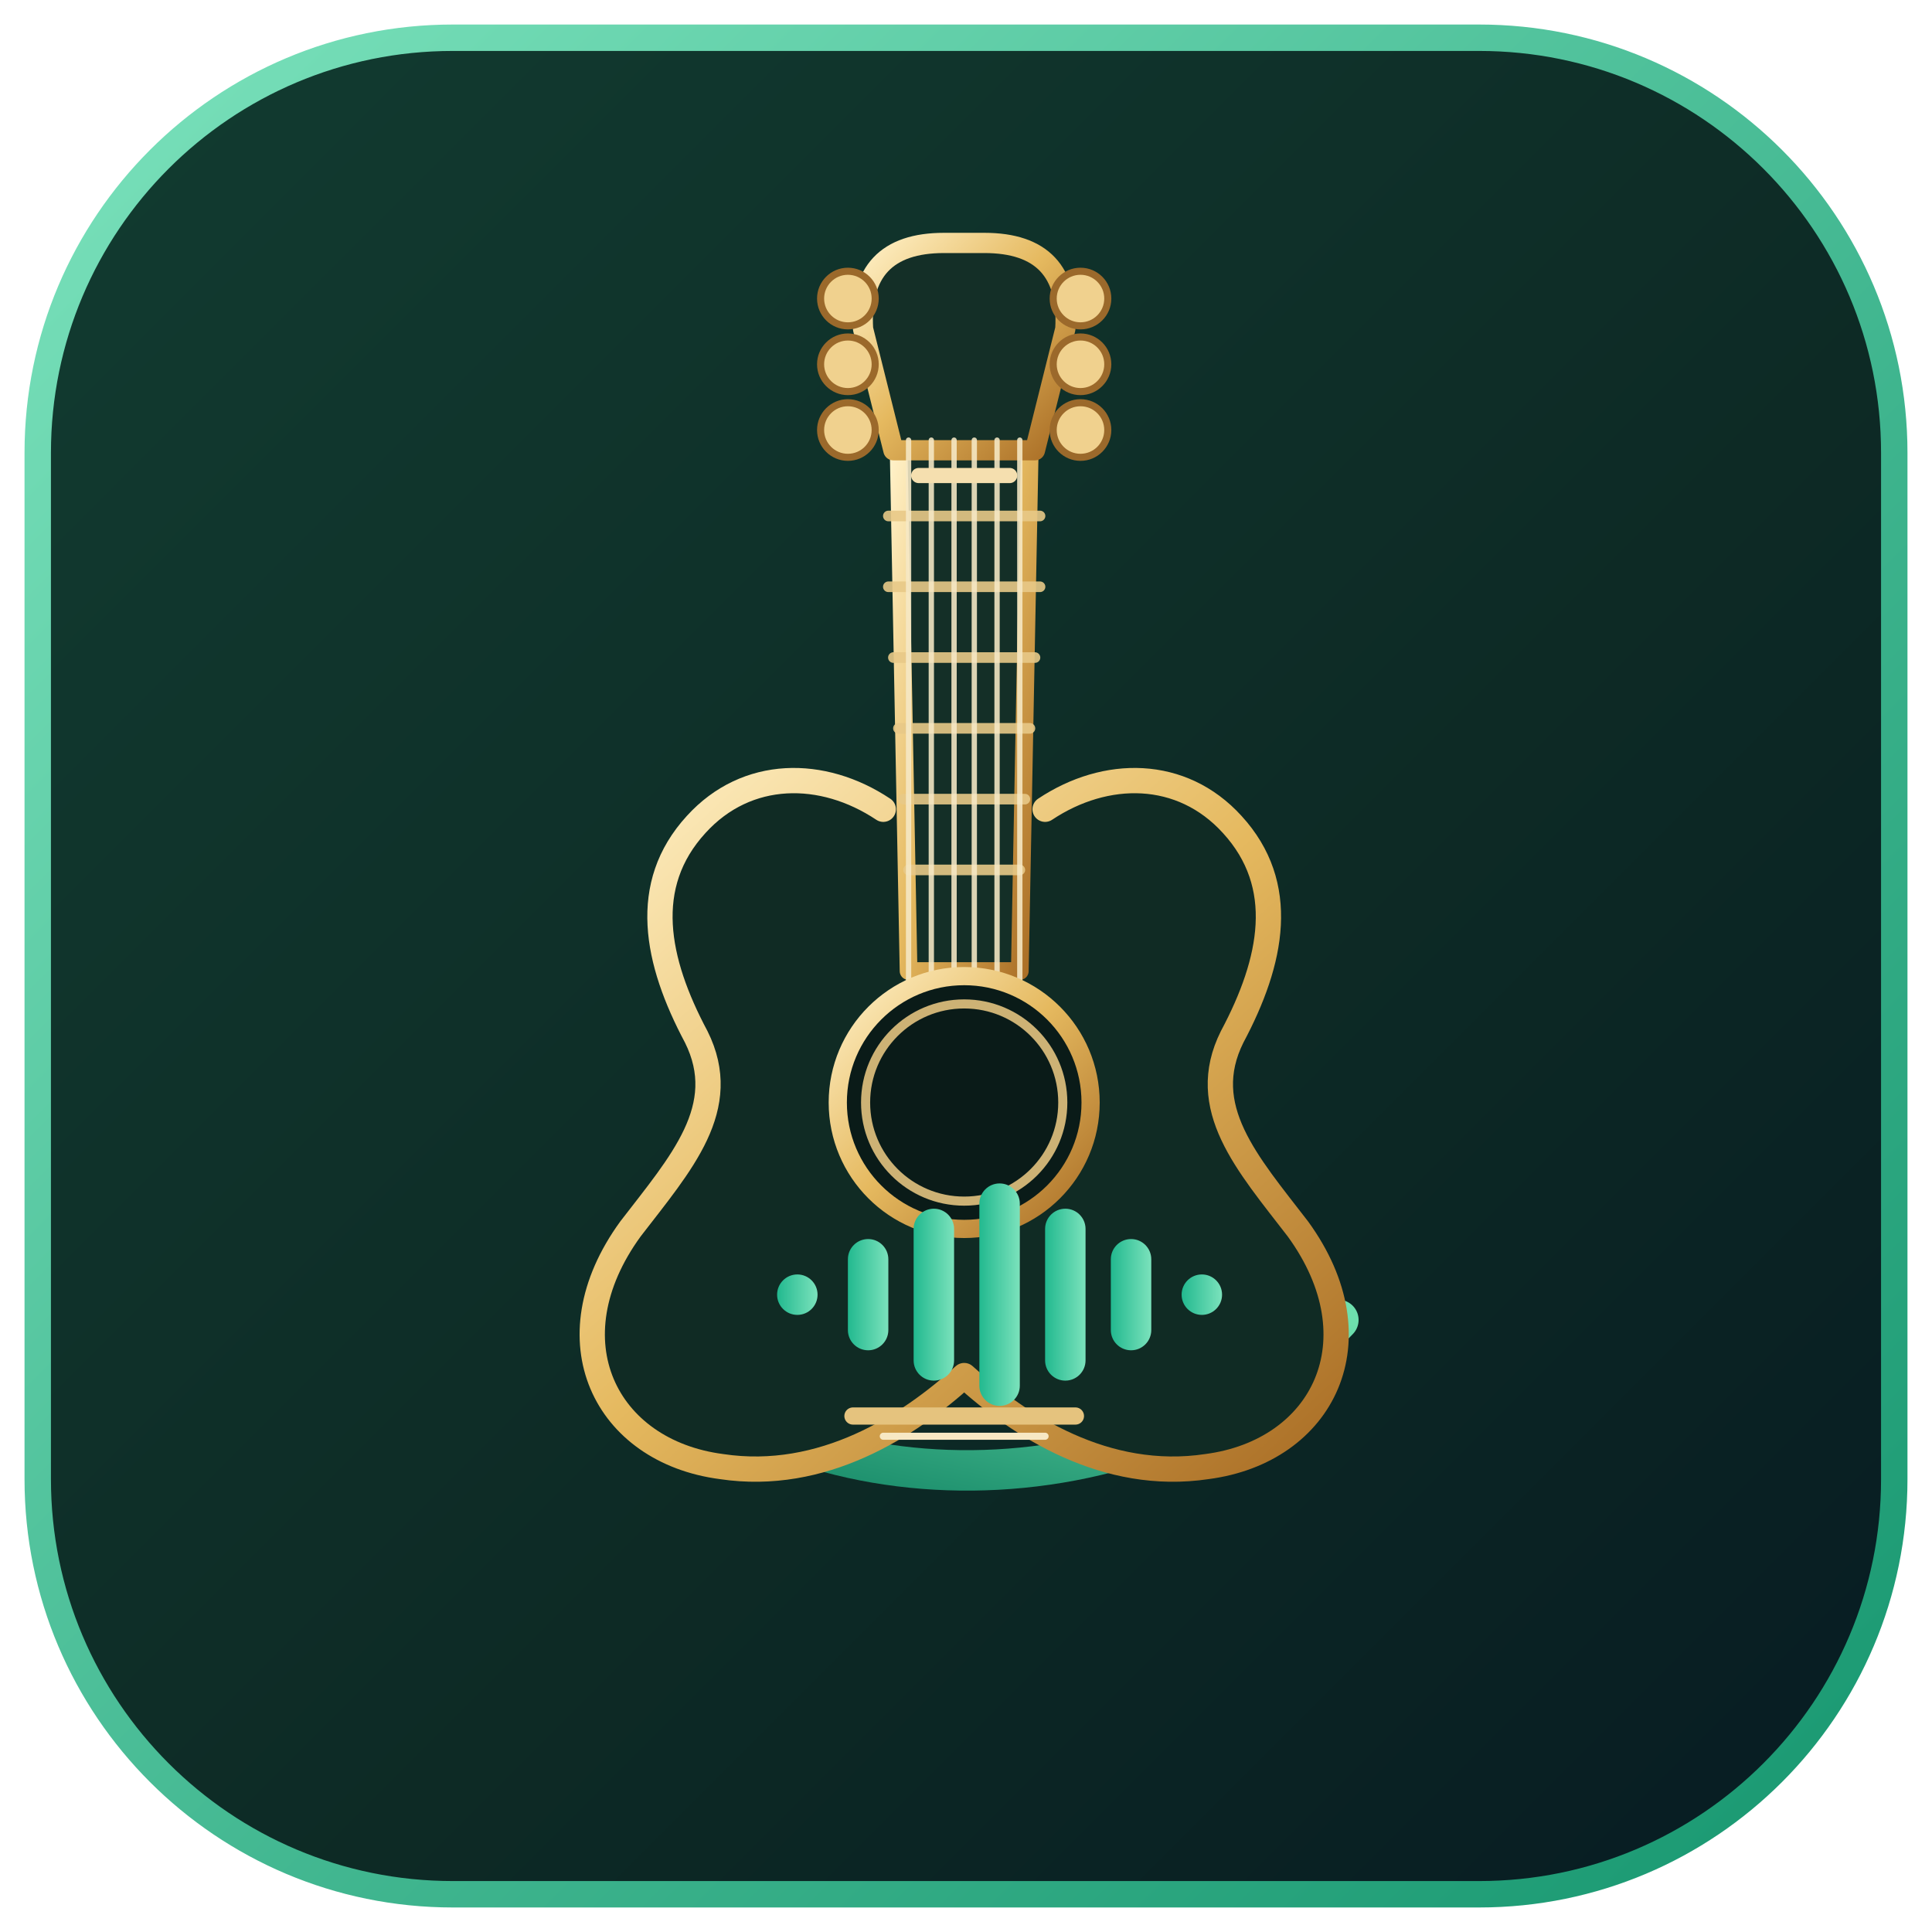
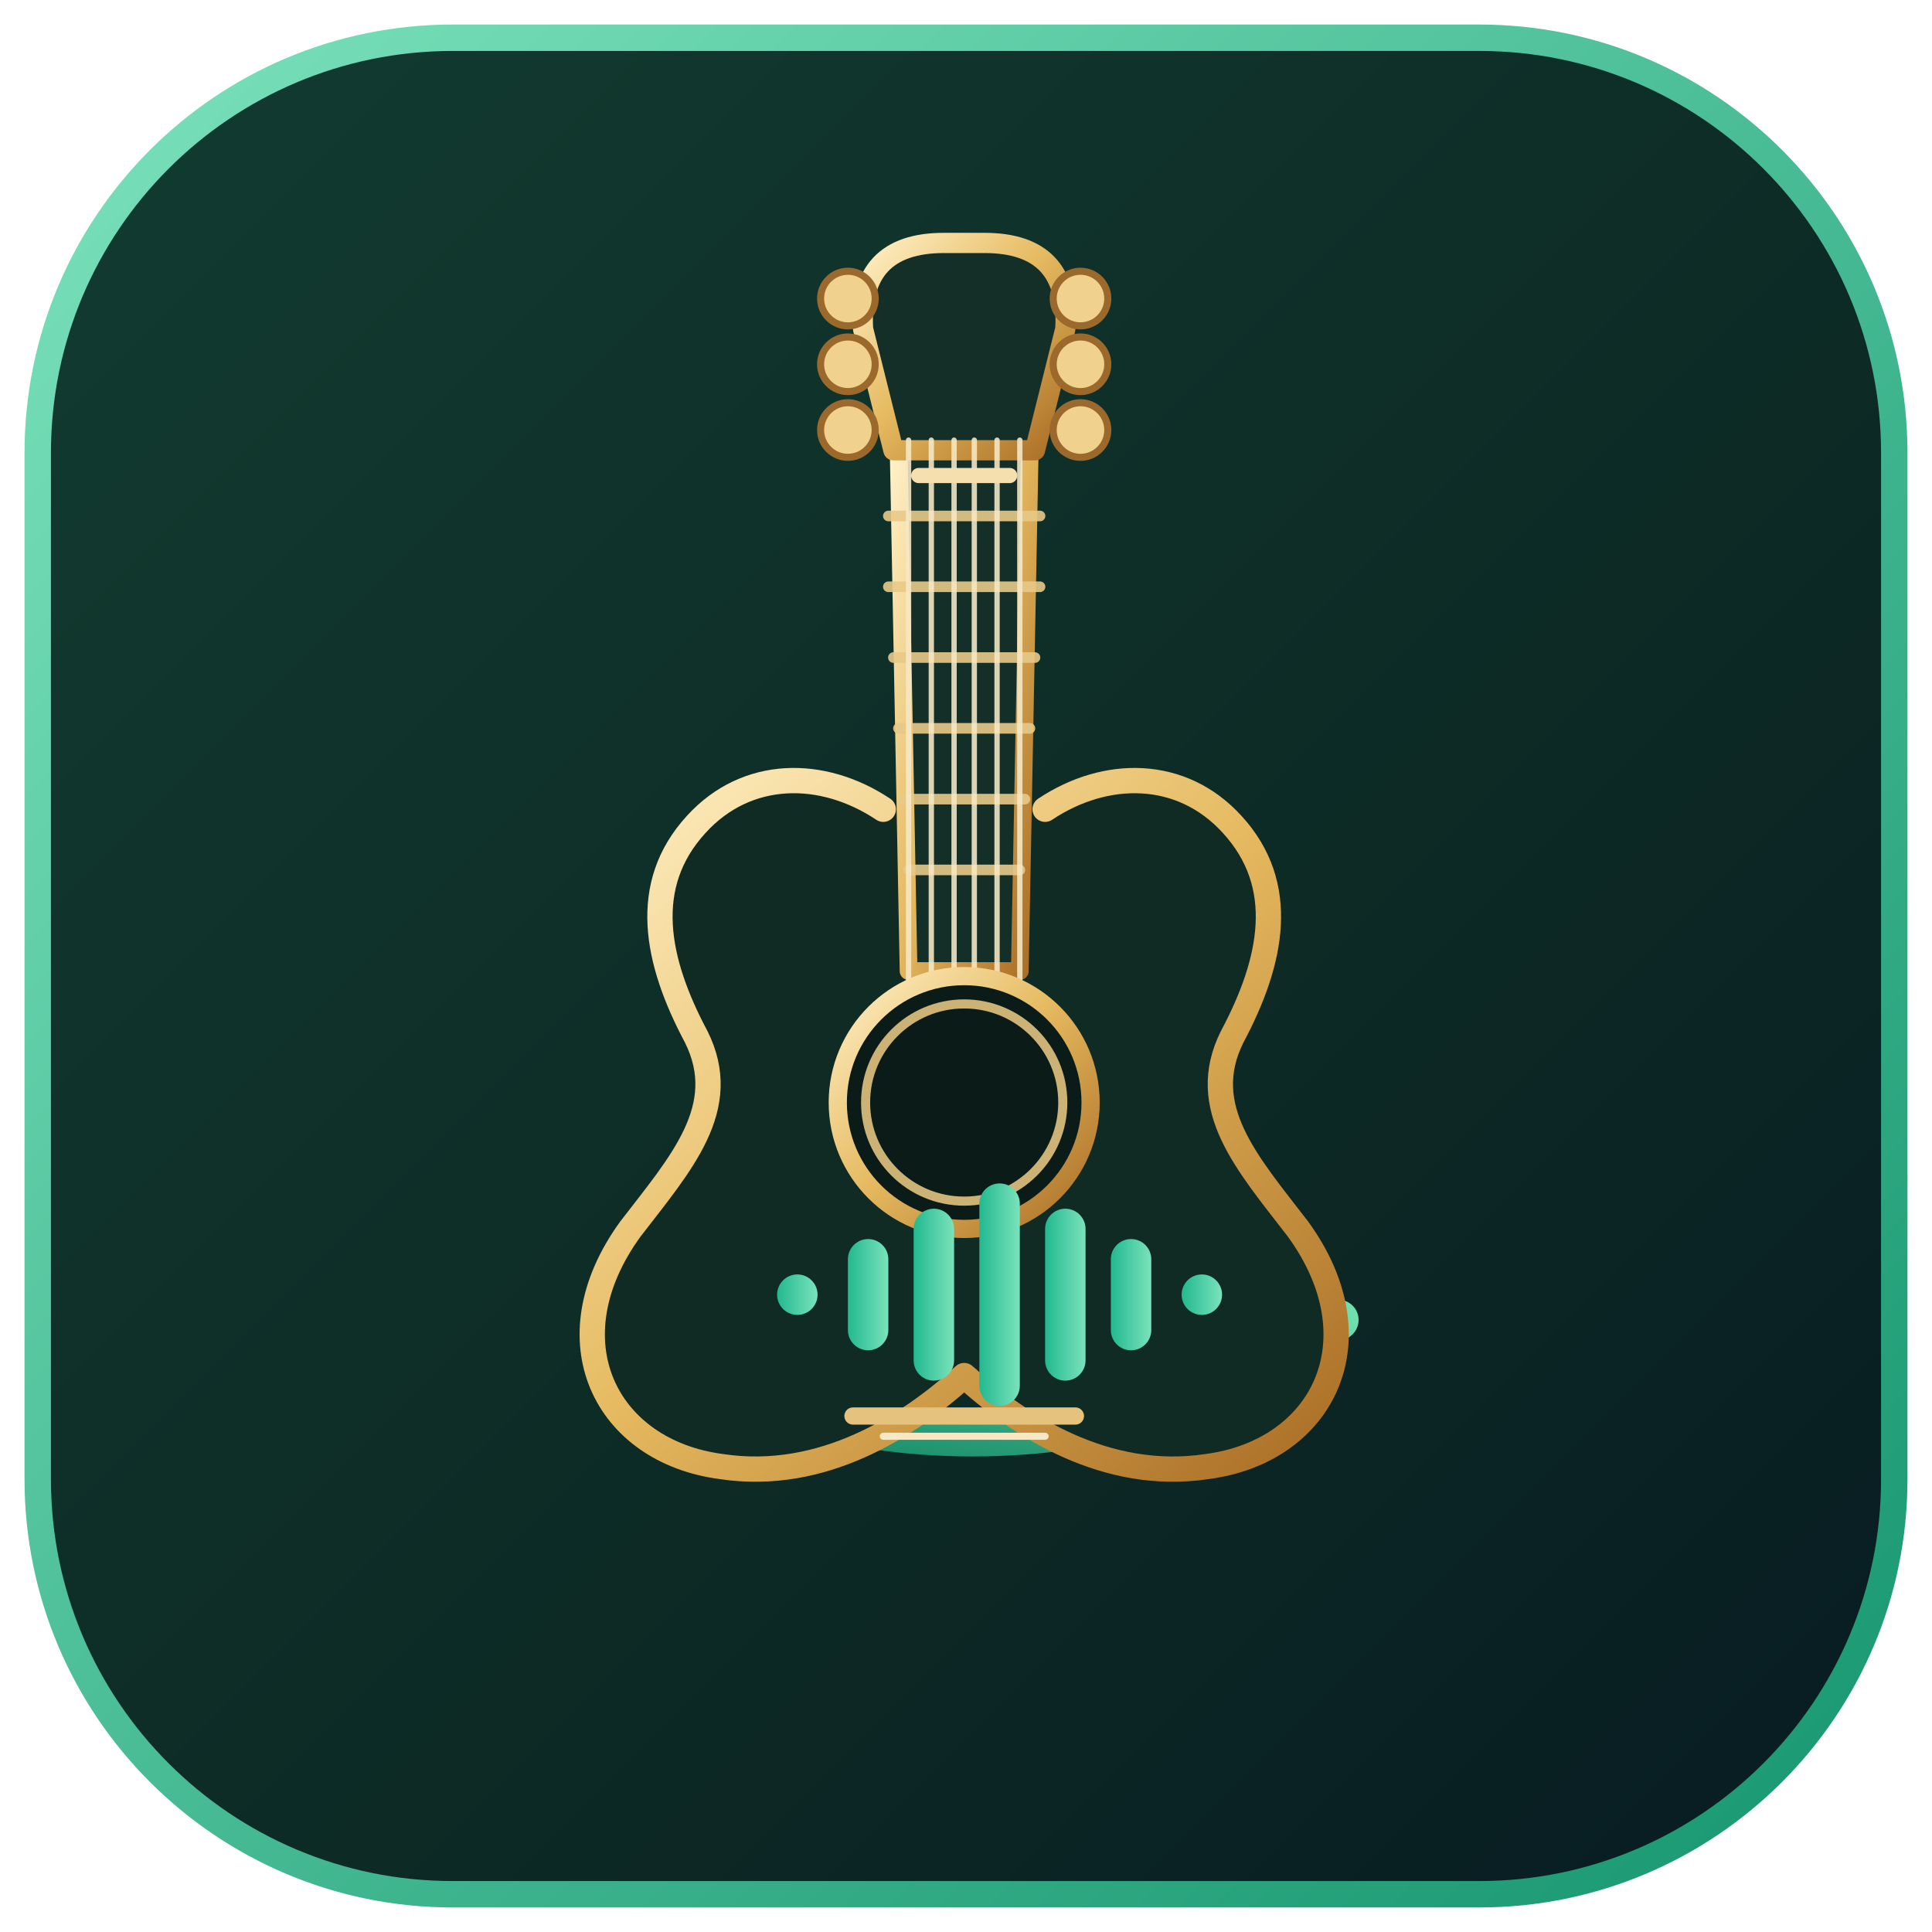
<svg xmlns="http://www.w3.org/2000/svg" width="192" height="192" viewBox="0 0 512 512" role="img" aria-labelledby="title desc">
  <defs>
    <linearGradient id="tile" x1="0" y1="0" x2="1" y2="1">
      <stop offset="0" stop-color="#123C31" />
      <stop offset=".58" stop-color="#0D2A25" />
      <stop offset="1" stop-color="#071B22" />
    </linearGradient>
    <linearGradient id="edge" x1="0" y1="0" x2="1" y2="1">
      <stop offset="0" stop-color="#7BE2BC" />
      <stop offset="1" stop-color="#16966F" />
    </linearGradient>
    <linearGradient id="gold" x1="0" y1="0" x2="1" y2="1">
      <stop offset="0" stop-color="#FFF0C6" />
      <stop offset=".48" stop-color="#E5B95F" />
      <stop offset="1" stop-color="#A96D25" />
    </linearGradient>
    <linearGradient id="teal" x1="0" y1="0" x2="1" y2="0">
      <stop offset="0" stop-color="#22B98F" />
      <stop offset="1" stop-color="#7BE2BC" />
    </linearGradient>
    <linearGradient id="green-swoosh" x1="0" y1="1" x2="1" y2="0">
      <stop offset="0" stop-color="#148766" />
      <stop offset="1" stop-color="#6EE0AE" />
    </linearGradient>
  </defs>
  <rect x="8" y="8" width="496" height="496" rx="112" fill="url(#tile)" />
  <rect x="10" y="10" width="492" height="492" rx="110" fill="none" stroke="url(#edge)" stroke-width="7" />
  <g transform="translate(84 55) scale(1.34)">
    <g id="guitarlab-acoustic-mark" stroke-linecap="round" stroke-linejoin="round">
-       <path d="M64 224 C93 258 164 260 202 220" fill="none" stroke="url(#green-swoosh)" stroke-width="8" />
+       <path d="M64 221 C93 250 164 251 202 220" fill="none" stroke="url(#green-swoosh)" stroke-width="8" />
      <path d="M112 119 C100 111 85 111 75 122 C64 134 67 149 75 164 C82 178 72 189 62 202 C46 224 57 246 80 249 C100 252 117 241 128 231 C139 241 156 252 176 249 C199 246 210 224 194 202 C184 189 174 178 181 164 C189 149 192 134 181 122 C171 111 156 111 144 119" fill="#102B24" stroke="url(#gold)" stroke-width="5" />
      <path d="M115 46 H141 L139 151 H117 Z" fill="#142F27" stroke="url(#gold)" stroke-width="3.5" />
      <path d="M114 48 L108 24 Q107 7 124 7 H132 Q149 7 148 24 L142 48 Z" fill="#142F27" stroke="url(#gold)" stroke-width="4" />
      <path d="M113 61 H143 M113 75 H143 M114 89 H142 M115 103 H141 M116 117 H140 M117 131 H139" fill="none" stroke="#E8C987" stroke-width="2.1" opacity=".9" />
      <path d="M117 46 V187 M121.5 46 V187 M126 46 V187 M130 46 V187 M134.5 46 V187 M139 46 V187" fill="none" stroke="#F6E8C5" stroke-width="1.05" opacity=".88" />
      <g fill="#F0D18E" stroke="#9B692B" stroke-width="1.4">
        <circle cx="105" cy="18" r="5.4" />
        <circle cx="105" cy="31" r="5.4" />
        <circle cx="105" cy="44" r="5.4" />
        <circle cx="151" cy="18" r="5.4" />
        <circle cx="151" cy="31" r="5.4" />
        <circle cx="151" cy="44" r="5.4" />
      </g>
      <path d="M119 53 H137" stroke="#F5DFAF" stroke-width="3" />
      <circle cx="128" cy="177" r="25" fill="#0A1B18" stroke="url(#gold)" stroke-width="3.6" />
      <circle cx="128" cy="177" r="19.5" fill="none" stroke="#E7C681" stroke-width="1.8" opacity=".88" />
      <g fill="url(#teal)">
        <rect x="91" y="211" width="8" height="8" rx="4" />
        <rect x="105" y="204" width="8" height="22" rx="4" />
        <rect x="118" y="198" width="8" height="34" rx="4" />
        <rect x="131" y="193" width="8" height="44" rx="4" />
        <rect x="144" y="198" width="8" height="34" rx="4" />
        <rect x="157" y="204" width="8" height="22" rx="4" />
        <rect x="171" y="211" width="8" height="8" rx="4" />
      </g>
      <path d="M106 239 H150" fill="none" stroke="#E5C37E" stroke-width="3.4" />
      <path d="M112 243 H144" fill="none" stroke="#F7E8C4" stroke-width="1.4" />
    </g>
  </g>
</svg>
